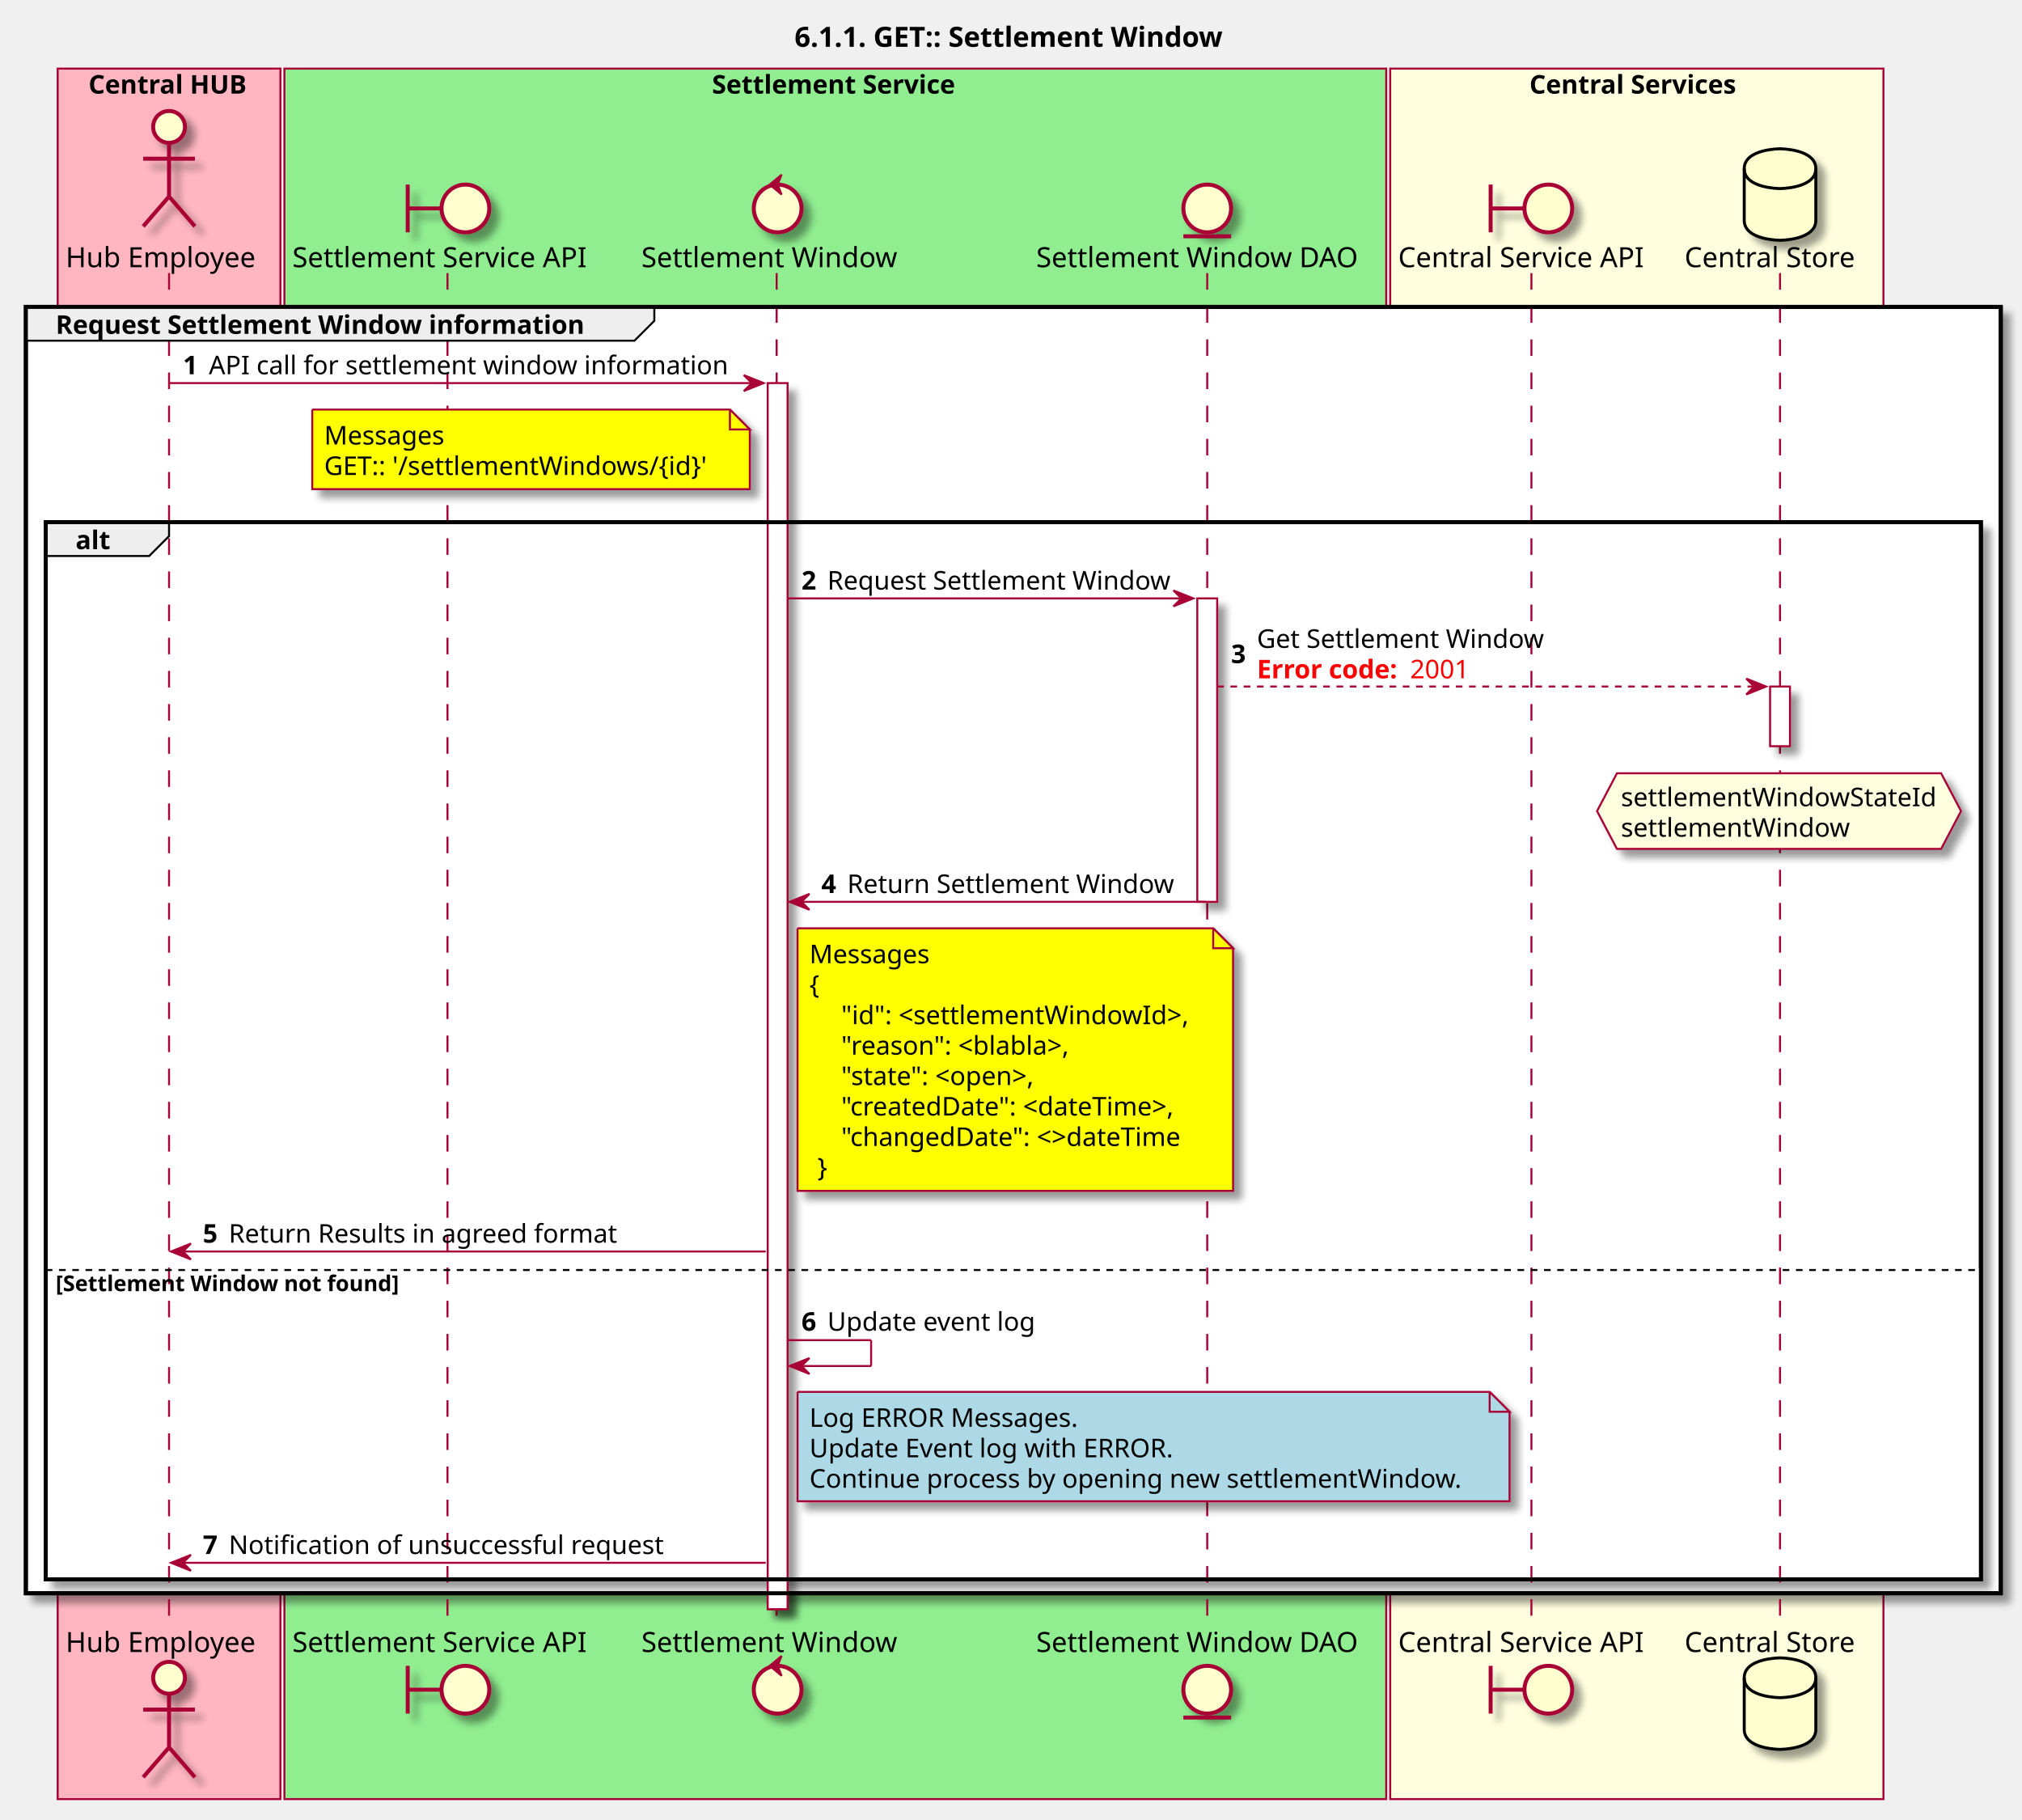
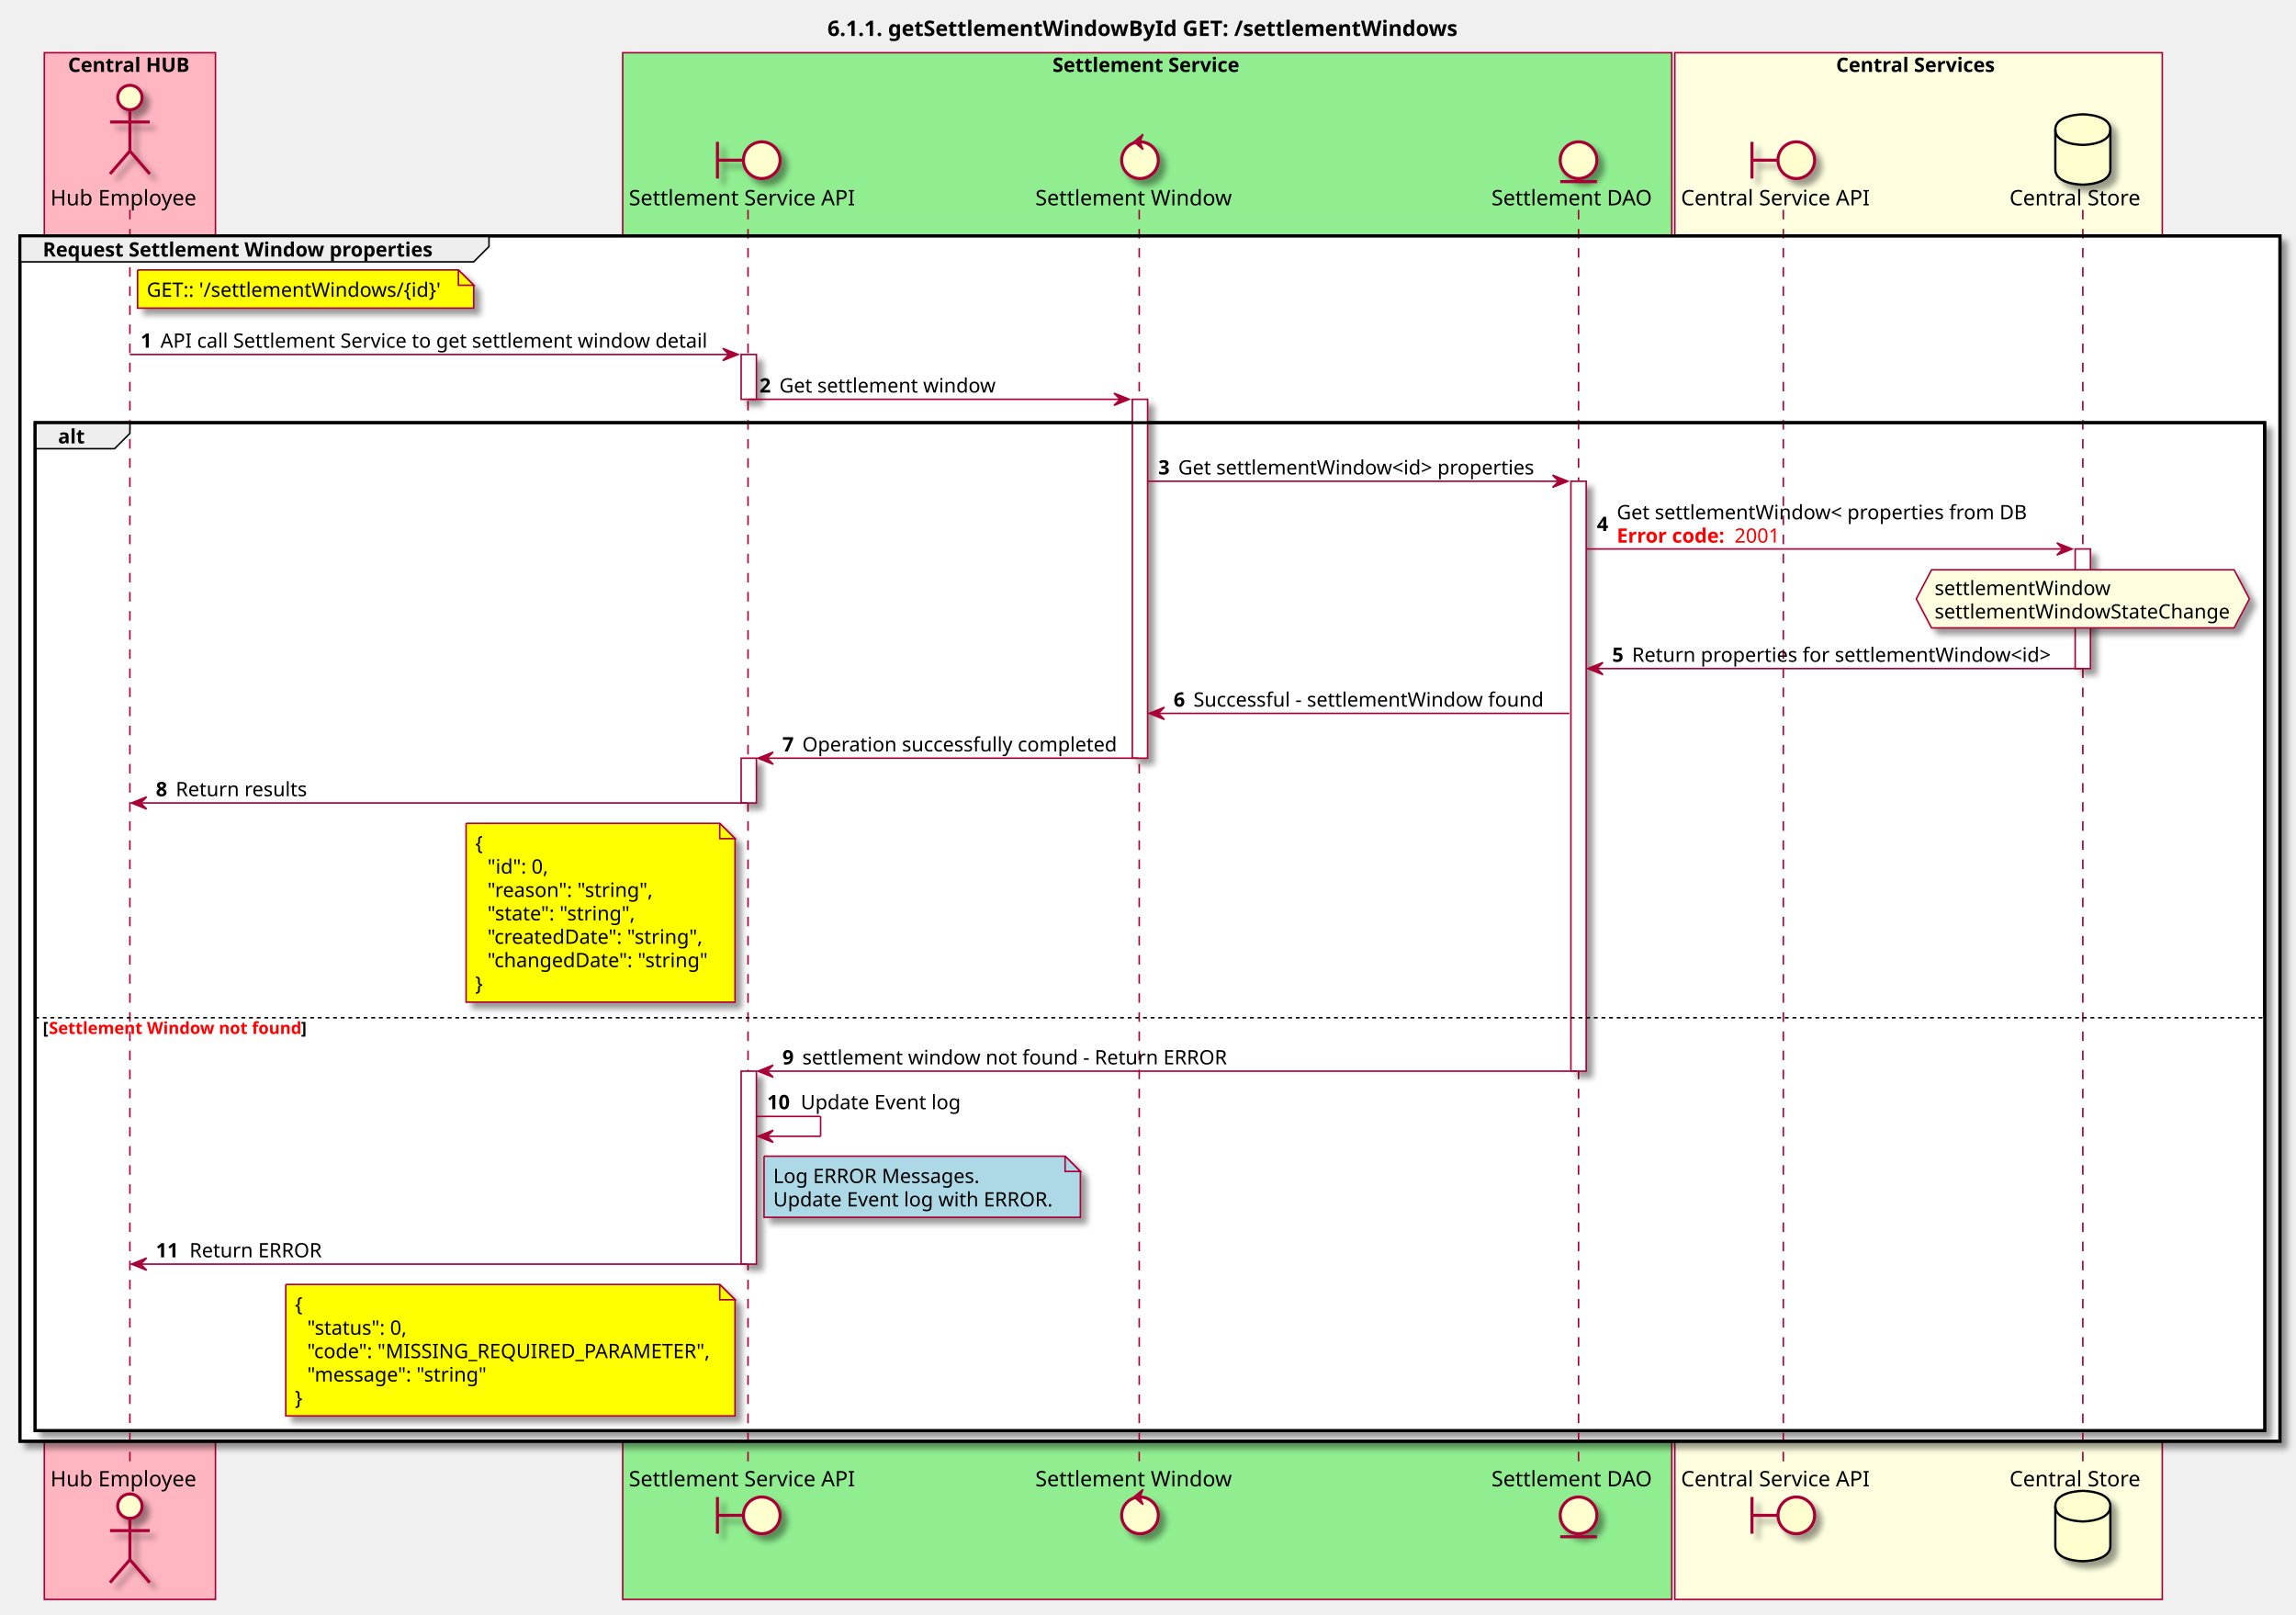
- <svg xmlns="http://www.w3.org/2000/svg" contentScriptType="application/ecmascript" contentStyleType="text/css" height="549px" preserveAspectRatio="none" style="width:610px;height:549px;" version="1.1" viewBox="0 0 610 549" width="610.2px" zoomAndPan="magnify">
+ <svg xmlns="http://www.w3.org/2000/svg" contentScriptType="application/ecmascript" contentStyleType="text/css" height="845.6px" preserveAspectRatio="none" style="width:1202px;height:845px;" version="1.1" viewBox="0 0 1202 845" width="1202.4px" zoomAndPan="magnify">
  <defs>
-     <filter height="300%" id="f142ipffwq0t80" width="300%" x="-1" y="-1">
-       <feGaussianBlur result="blurOut" stdDeviation="1.2" />
+     <filter height="300%" id="f12r8hyze4dlom" width="300%" x="-1" y="-1">
+       <feGaussianBlur result="blurOut" stdDeviation="1.6" />
      <feColorMatrix in="blurOut" result="blurOut2" type="matrix" values="0 0 0 0 0 0 0 0 0 0 0 0 0 0 0 0 0 0 .4 0" />
-       <feOffset dx="2.4" dy="2.4" in="blurOut2" result="blurOut3" />
+       <feOffset dx="3.2" dy="3.2" in="blurOut2" result="blurOut3" />
      <feBlend in="SourceGraphic" in2="blurOut3" mode="normal" />
    </filter>
  </defs>
  <g>
-     <text fill="#000000" font-family="sans-serif" font-size="8.4" font-weight="bold" lengthAdjust="spacingAndGlyphs" textLength="132" x="239.7" y="14.121">6.1.1. GET:: Settlement Window</text>
-     <rect fill="#FFB6C1" height="522.004" style="stroke: #A80036; stroke-width: 0.6;" width="67.2" x="17.4" y="20.693" />
-     <text fill="#000000" font-family="sans-serif" font-size="7.8" font-weight="bold" lengthAdjust="spacingAndGlyphs" textLength="48.6" x="26.7" y="28.234">Central HUB</text>
-     <rect fill="#90EE90" height="522.004" style="stroke: #A80036; stroke-width: 0.6;" width="332.4" x="85.8" y="20.693" />
-     <text fill="#000000" font-family="sans-serif" font-size="7.8" font-weight="bold" lengthAdjust="spacingAndGlyphs" textLength="74.4" x="214.8" y="28.234">Settlement Service</text>
-     <rect fill="#FFFFE0" height="522.004" style="stroke: #A80036; stroke-width: 0.6;" width="148.8" x="419.4" y="20.693" />
-     <text fill="#000000" font-family="sans-serif" font-size="7.8" font-weight="bold" lengthAdjust="spacingAndGlyphs" textLength="64.8" x="461.4" y="28.234">Central Services</text>
-     <rect fill="#FFFFFF" filter="url(#f142ipffwq0t80)" height="369.845" style="stroke: #A80036; stroke-width: 0.6;" width="6" x="231.6" y="115.559" />
-     <rect fill="#FFFFFF" filter="url(#f142ipffwq0t80)" height="91.532" style="stroke: #A80036; stroke-width: 0.6;" width="6" x="361.2" y="180.504" />
-     <rect fill="#FFFFFF" filter="url(#f142ipffwq0t80)" height="18" style="stroke: #A80036; stroke-width: 0.6;" width="6" x="534" y="207.09" />
-     <rect fill="#FFFFFF" filter="url(#f142ipffwq0t80)" height="388.031" style="stroke: #000000; stroke-width: 1.2;" width="595.8" x="7.8" y="92.572" />
-     <rect fill="#FFFFFF" filter="url(#f142ipffwq0t80)" height="318.886" style="stroke: #000000; stroke-width: 1.2;" width="583.8" x="13.8" y="157.518" />
-     <rect fill="#FFFFFF" height="93.905" style="stroke: none; stroke-width: 0.6;" width="583.8" x="13.8" y="382.499" />
-     <line style="stroke: #A80036; stroke-width: 0.6; stroke-dasharray: 5.0,5.0;" x1="51" x2="51" y1="82.372" y2="490.803" />
-     <line style="stroke: #A80036; stroke-width: 0.6; stroke-dasharray: 5.0,5.0;" x1="135" x2="135" y1="82.372" y2="490.803" />
-     <line style="stroke: #A80036; stroke-width: 0.6; stroke-dasharray: 5.0,5.0;" x1="234.3" x2="234.3" y1="82.372" y2="490.803" />
-     <line style="stroke: #A80036; stroke-width: 0.6; stroke-dasharray: 5.0,5.0;" x1="364.2" x2="364.2" y1="82.372" y2="490.803" />
-     <line style="stroke: #A80036; stroke-width: 0.6; stroke-dasharray: 5.0,5.0;" x1="462" x2="462" y1="82.372" y2="490.803" />
-     <line style="stroke: #A80036; stroke-width: 0.6; stroke-dasharray: 5.0,5.0;" x1="537" x2="537" y1="82.372" y2="490.803" />
-     <text fill="#000000" font-family="sans-serif" font-size="8.4" lengthAdjust="spacingAndGlyphs" textLength="58.8" x="19.8" y="80.6">Hub Employee</text>
-     <ellipse cx="51" cy="38.279" fill="#FEFECE" filter="url(#f142ipffwq0t80)" rx="4.8" ry="4.8" style="stroke: #A80036; stroke-width: 1.2;" />
-     <path d="M51,43.079 L51,59.279 M43.2,47.879 L58.8,47.879 M51,59.279 L43.2,68.279 M51,59.279 L58.8,68.279 " fill="none" filter="url(#f142ipffwq0t80)" style="stroke: #A80036; stroke-width: 1.2;" />
-     <text fill="#000000" font-family="sans-serif" font-size="8.4" lengthAdjust="spacingAndGlyphs" textLength="58.8" x="19.8" y="498.325">Hub Employee</text>
-     <ellipse cx="51" cy="506.096" fill="#FEFECE" filter="url(#f142ipffwq0t80)" rx="4.8" ry="4.8" style="stroke: #A80036; stroke-width: 1.2;" />
-     <path d="M51,510.897 L51,527.096 M43.2,515.697 L58.8,515.697 M51,527.096 L43.2,536.096 M51,527.096 L58.8,536.096 " fill="none" filter="url(#f142ipffwq0t80)" style="stroke: #A80036; stroke-width: 1.2;" />
-     <text fill="#000000" font-family="sans-serif" font-size="8.4" lengthAdjust="spacingAndGlyphs" textLength="90.6" x="88.2" y="80.6">Settlement Service API</text>
-     <path d="M123,55.679 L123,70.079 M123,62.879 L133.2,62.879 " fill="none" filter="url(#f142ipffwq0t80)" style="stroke: #A80036; stroke-width: 1.2;" />
-     <ellipse cx="140.4" cy="62.879" fill="#FEFECE" filter="url(#f142ipffwq0t80)" rx="7.2" ry="7.2" style="stroke: #A80036; stroke-width: 1.2;" />
-     <text fill="#000000" font-family="sans-serif" font-size="8.4" lengthAdjust="spacingAndGlyphs" textLength="90.6" x="88.2" y="498.325">Settlement Service API</text>
-     <path d="M123,502.497 L123,516.896 M123,509.697 L133.2,509.697 " fill="none" filter="url(#f142ipffwq0t80)" style="stroke: #A80036; stroke-width: 1.2;" />
-     <ellipse cx="140.4" cy="509.697" fill="#FEFECE" filter="url(#f142ipffwq0t80)" rx="7.2" ry="7.2" style="stroke: #A80036; stroke-width: 1.2;" />
-     <text fill="#000000" font-family="sans-serif" font-size="8.4" lengthAdjust="spacingAndGlyphs" textLength="78.6" x="193.5" y="80.6">Settlement Window</text>
-     <ellipse cx="234.6" cy="62.879" fill="#FEFECE" filter="url(#f142ipffwq0t80)" rx="7.2" ry="7.2" style="stroke: #A80036; stroke-width: 1.2;" />
-     <polygon fill="#A80036" points="232.2,55.679,235.8,52.679,234.6,55.679,235.8,58.679,232.2,55.679" style="stroke: #A80036; stroke-width: 0.6;" />
-     <text fill="#000000" font-family="sans-serif" font-size="8.4" lengthAdjust="spacingAndGlyphs" textLength="78.6" x="193.5" y="498.325">Settlement Window</text>
-     <ellipse cx="234.6" cy="509.697" fill="#FEFECE" filter="url(#f142ipffwq0t80)" rx="7.2" ry="7.2" style="stroke: #A80036; stroke-width: 1.2;" />
-     <polygon fill="#A80036" points="232.2,502.497,235.8,499.497,234.6,502.497,235.8,505.497,232.2,502.497" style="stroke: #A80036; stroke-width: 0.6;" />
-     <text fill="#000000" font-family="sans-serif" font-size="8.4" lengthAdjust="spacingAndGlyphs" textLength="99.6" x="312.6" y="80.6">Settlement Window DAO</text>
-     <ellipse cx="364.2" cy="62.879" fill="#FEFECE" filter="url(#f142ipffwq0t80)" rx="7.2" ry="7.2" style="stroke: #A80036; stroke-width: 1.2;" />
-     <line style="stroke: #A80036; stroke-width: 1.2;" x1="357" x2="371.4" y1="71.279" y2="71.279" />
-     <text fill="#000000" font-family="sans-serif" font-size="8.4" lengthAdjust="spacingAndGlyphs" textLength="99.6" x="312.6" y="498.325">Settlement Window DAO</text>
-     <ellipse cx="364.2" cy="509.697" fill="#FEFECE" filter="url(#f142ipffwq0t80)" rx="7.2" ry="7.2" style="stroke: #A80036; stroke-width: 1.2;" />
-     <line style="stroke: #A80036; stroke-width: 1.2;" x1="357" x2="371.4" y1="518.096" y2="518.096" />
-     <text fill="#000000" font-family="sans-serif" font-size="8.4" lengthAdjust="spacingAndGlyphs" textLength="76.8" x="421.8" y="80.6">Central Service API</text>
-     <path d="M449.7,55.679 L449.7,70.079 M449.7,62.879 L459.9,62.879 " fill="none" filter="url(#f142ipffwq0t80)" style="stroke: #A80036; stroke-width: 1.2;" />
-     <ellipse cx="467.1" cy="62.879" fill="#FEFECE" filter="url(#f142ipffwq0t80)" rx="7.2" ry="7.2" style="stroke: #A80036; stroke-width: 1.2;" />
-     <text fill="#000000" font-family="sans-serif" font-size="8.4" lengthAdjust="spacingAndGlyphs" textLength="76.8" x="421.8" y="498.325">Central Service API</text>
-     <path d="M449.7,502.497 L449.7,516.896 M449.7,509.697 L459.9,509.697 " fill="none" filter="url(#f142ipffwq0t80)" style="stroke: #A80036; stroke-width: 1.2;" />
-     <ellipse cx="467.1" cy="509.697" fill="#FEFECE" filter="url(#f142ipffwq0t80)" rx="7.2" ry="7.2" style="stroke: #A80036; stroke-width: 1.2;" />
-     <text fill="#000000" font-family="sans-serif" font-size="8.4" lengthAdjust="spacingAndGlyphs" textLength="54" x="508.2" y="80.6">Central Store</text>
-     <path d="M526.2,50.879 C526.2,44.879 537,44.879 537,44.879 C537,44.879 547.8,44.879 547.8,50.879 L547.8,66.479 C547.8,72.479 537,72.479 537,72.479 C537,72.479 526.2,72.479 526.2,66.479 L526.2,50.879 " fill="#FEFECE" filter="url(#f142ipffwq0t80)" style="stroke: #000000; stroke-width: 0.9;" />
-     <path d="M526.2,50.879 C526.2,56.879 537,56.879 537,56.879 C537,56.879 547.8,56.879 547.8,50.879 " fill="none" style="stroke: #000000; stroke-width: 0.9;" />
-     <text fill="#000000" font-family="sans-serif" font-size="8.4" lengthAdjust="spacingAndGlyphs" textLength="54" x="508.2" y="498.325">Central Store</text>
-     <path d="M526.2,506.096 C526.2,500.096 537,500.096 537,500.096 C537,500.096 547.8,500.096 547.8,506.096 L547.8,521.697 C547.8,527.697 537,527.697 537,527.697 C537,527.697 526.2,527.697 526.2,521.697 L526.2,506.096 " fill="#FEFECE" filter="url(#f142ipffwq0t80)" style="stroke: #000000; stroke-width: 0.9;" />
-     <path d="M526.2,506.096 C526.2,512.096 537,512.096 537,512.096 C537,512.096 547.8,512.096 547.8,506.096 " fill="none" style="stroke: #000000; stroke-width: 0.9;" />
-     <rect fill="#FFFFFF" filter="url(#f142ipffwq0t80)" height="369.845" style="stroke: #A80036; stroke-width: 0.6;" width="6" x="231.6" y="115.559" />
-     <rect fill="#FFFFFF" filter="url(#f142ipffwq0t80)" height="91.532" style="stroke: #A80036; stroke-width: 0.6;" width="6" x="361.2" y="180.504" />
-     <rect fill="#FFFFFF" filter="url(#f142ipffwq0t80)" height="18" style="stroke: #A80036; stroke-width: 0.6;" width="6" x="534" y="207.09" />
-     <path d="M7.8,92.572 L197.4,92.572 L197.4,96.772 L191.4,102.772 L7.8,102.772 L7.8,92.572 " fill="#EEEEEE" style="stroke: #000000; stroke-width: 0.6;" />
-     <rect fill="none" height="388.031" style="stroke: #000000; stroke-width: 1.2;" width="595.8" x="7.8" y="92.572" />
-     <text fill="#000000" font-family="sans-serif" font-size="7.8" font-weight="bold" lengthAdjust="spacingAndGlyphs" textLength="162.6" x="16.8" y="100.713">Request Settlement Window information</text>
-     <polygon fill="#A80036" points="224.4,113.159,230.4,115.559,224.4,117.959,226.8,115.559" style="stroke: #A80036; stroke-width: 0.6;" />
-     <line style="stroke: #A80036; stroke-width: 0.6;" x1="51" x2="228" y1="115.559" y2="115.559" />
-     <text fill="#000000" font-family="sans-serif" font-size="7.8" font-weight="bold" lengthAdjust="spacingAndGlyphs" textLength="5.4" x="55.2" y="112.9">1</text>
-     <text fill="#000000" font-family="sans-serif" font-size="7.8" lengthAdjust="spacingAndGlyphs" textLength="161.4" x="63" y="112.9">API call for settlement window information</text>
-     <path d="M94.2,123.545 L94.2,147.545 L226.2,147.545 L226.2,129.545 L220.2,123.545 L94.2,123.545 " fill="#FFFF00" filter="url(#f142ipffwq0t80)" style="stroke: #A80036; stroke-width: 0.6;" />
-     <path d="M220.2,123.545 L220.2,129.545 L226.2,129.545 L220.2,123.545 " fill="#FFFF00" style="stroke: #A80036; stroke-width: 0.6;" />
-     <text fill="#000000" font-family="sans-serif" font-size="7.8" lengthAdjust="spacingAndGlyphs" textLength="36.6" x="97.8" y="134.086">Messages</text>
-     <text fill="#000000" font-family="sans-serif" font-size="7.8" lengthAdjust="spacingAndGlyphs" textLength="119.4" x="97.8" y="143.272">GET:: '/settlementWindows/{id}'</text>
-     <path d="M13.8,157.518 L51,157.518 L51,161.718 L45,167.718 L13.8,167.718 L13.8,157.518 " fill="#EEEEEE" style="stroke: #000000; stroke-width: 0.6;" />
-     <rect fill="none" height="318.886" style="stroke: #000000; stroke-width: 1.2;" width="583.8" x="13.8" y="157.518" />
-     <text fill="#000000" font-family="sans-serif" font-size="7.8" font-weight="bold" lengthAdjust="spacingAndGlyphs" textLength="10.2" x="22.8" y="165.659">alt</text>
-     <polygon fill="#A80036" points="354,178.104,360,180.504,354,182.904,356.4,180.504" style="stroke: #A80036; stroke-width: 0.6;" />
-     <line style="stroke: #A80036; stroke-width: 0.6;" x1="237.6" x2="357.6" y1="180.504" y2="180.504" />
-     <text fill="#000000" font-family="sans-serif" font-size="7.8" font-weight="bold" lengthAdjust="spacingAndGlyphs" textLength="5.4" x="241.8" y="177.845">2</text>
-     <text fill="#000000" font-family="sans-serif" font-size="7.8" lengthAdjust="spacingAndGlyphs" textLength="104.4" x="249.6" y="177.845">Request Settlement Window</text>
-     <polygon fill="#A80036" points="526.8,204.69,532.8,207.09,526.8,209.49,529.2,207.09" style="stroke: #A80036; stroke-width: 0.6;" />
-     <line style="stroke: #A80036; stroke-width: 0.6; stroke-dasharray: 2.0,2.0;" x1="367.2" x2="530.4" y1="207.09" y2="207.09" />
-     <text fill="#000000" font-family="sans-serif" font-size="7.8" font-weight="bold" lengthAdjust="spacingAndGlyphs" textLength="5.4" x="371.4" y="200.024">3</text>
-     <text fill="#000000" font-family="sans-serif" font-size="7.8" lengthAdjust="spacingAndGlyphs" textLength="87" x="379.2" y="195.431">Get Settlement Window</text>
-     <text fill="#FF0000" font-family="sans-serif" font-size="7.8" font-weight="bold" lengthAdjust="spacingAndGlyphs" textLength="43.8" x="379.2" y="204.618">Error code:</text>
-     <text fill="#FF0000" font-family="sans-serif" font-size="7.8" lengthAdjust="spacingAndGlyphs" textLength="19.2" x="425.4" y="204.618">2001</text>
-     <polygon fill="#FFFFE0" filter="url(#f142ipffwq0t80)" points="487.8,233.263,585.6,233.263,591.6,244.663,585.6,256.063,487.8,256.063,481.8,244.663,487.8,233.263" style="stroke: #A80036; stroke-width: 0.6;" />
-     <text fill="#000000" font-family="sans-serif" font-size="7.8" lengthAdjust="spacingAndGlyphs" textLength="95.4" x="489" y="243.204">settlementWindowStateId</text>
-     <text fill="#000000" font-family="sans-serif" font-size="7.8" lengthAdjust="spacingAndGlyphs" textLength="69.6" x="489" y="252.39">settlementWindow</text>
-     <polygon fill="#A80036" points="244.2,269.636,238.2,272.036,244.2,274.436,241.8,272.036" style="stroke: #A80036; stroke-width: 0.6;" />
-     <line style="stroke: #A80036; stroke-width: 0.6;" x1="240.6" x2="363.6" y1="272.036" y2="272.036" />
-     <text fill="#000000" font-family="sans-serif" font-size="7.8" font-weight="bold" lengthAdjust="spacingAndGlyphs" textLength="5.4" x="247.8" y="269.377">4</text>
-     <text fill="#000000" font-family="sans-serif" font-size="7.8" lengthAdjust="spacingAndGlyphs" textLength="99" x="255.6" y="269.377">Return Settlement Window</text>
-     <path d="M240.6,280.022 L240.6,359.222 L372,359.222 L372,286.022 L366,280.022 L240.6,280.022 " fill="#FFFF00" filter="url(#f142ipffwq0t80)" style="stroke: #A80036; stroke-width: 0.6;" />
-     <path d="M366,280.022 L366,286.022 L372,286.022 L366,280.022 " fill="#FFFF00" style="stroke: #A80036; stroke-width: 0.6;" />
-     <text fill="#000000" font-family="sans-serif" font-size="7.8" lengthAdjust="spacingAndGlyphs" textLength="36.6" x="244.2" y="290.563">Messages</text>
-     <text fill="#000000" font-family="sans-serif" font-size="7.8" lengthAdjust="spacingAndGlyphs" textLength="2.4" x="244.2" y="299.749">{</text>
-     <text fill="#000000" font-family="sans-serif" font-size="7.8" lengthAdjust="spacingAndGlyphs" textLength="109.2" x="253.8" y="308.936">"id": &lt;settlementWindowId&gt;,</text>
-     <text fill="#000000" font-family="sans-serif" font-size="7.8" lengthAdjust="spacingAndGlyphs" textLength="73.2" x="253.8" y="318.122">"reason": &lt;blabla&gt;,</text>
-     <text fill="#000000" font-family="sans-serif" font-size="7.8" lengthAdjust="spacingAndGlyphs" textLength="62.4" x="253.8" y="327.308">"state": &lt;open&gt;,</text>
-     <text fill="#000000" font-family="sans-serif" font-size="7.8" lengthAdjust="spacingAndGlyphs" textLength="105" x="253.8" y="336.495">"createdDate": &lt;dateTime&gt;,</text>
-     <text fill="#000000" font-family="sans-serif" font-size="7.8" lengthAdjust="spacingAndGlyphs" textLength="106.8" x="253.8" y="345.681">"changedDate": &lt;&gt;dateTime</text>
-     <text fill="#000000" font-family="sans-serif" font-size="7.8" lengthAdjust="spacingAndGlyphs" textLength="2.4" x="246.6" y="354.867">}</text>
-     <polygon fill="#A80036" points="57.6,375.113,51.6,377.512,57.6,379.913,55.2,377.512" style="stroke: #A80036; stroke-width: 0.6;" />
-     <line style="stroke: #A80036; stroke-width: 0.6;" x1="54" x2="231" y1="377.512" y2="377.512" />
-     <text fill="#000000" font-family="sans-serif" font-size="7.8" font-weight="bold" lengthAdjust="spacingAndGlyphs" textLength="5.4" x="61.2" y="374.853">5</text>
-     <text fill="#000000" font-family="sans-serif" font-size="7.8" lengthAdjust="spacingAndGlyphs" textLength="119.4" x="69" y="374.853">Return Results in agreed format</text>
-     <line style="stroke: #000000; stroke-width: 0.6; stroke-dasharray: 2.0,2.0;" x1="13.8" x2="597.6" y1="383.099" y2="383.099" />
-     <text fill="#000000" font-family="sans-serif" font-size="6.6" font-weight="bold" lengthAdjust="spacingAndGlyphs" textLength="103.8" x="16.8" y="389.48">[Settlement Window not found]</text>
-     <line style="stroke: #A80036; stroke-width: 0.6;" x1="237.6" x2="262.8" y1="404.258" y2="404.258" />
-     <line style="stroke: #A80036; stroke-width: 0.6;" x1="262.8" x2="262.8" y1="404.258" y2="412.058" />
-     <line style="stroke: #A80036; stroke-width: 0.6;" x1="238.2" x2="262.8" y1="412.058" y2="412.058" />
-     <polygon fill="#A80036" points="244.2,409.658,238.2,412.058,244.2,414.458,241.8,412.058" style="stroke: #A80036; stroke-width: 0.6;" />
-     <text fill="#000000" font-family="sans-serif" font-size="7.8" font-weight="bold" lengthAdjust="spacingAndGlyphs" textLength="5.4" x="241.8" y="401.413">6</text>
-     <text fill="#000000" font-family="sans-serif" font-size="7.8" lengthAdjust="spacingAndGlyphs" textLength="63.6" x="249.6" y="401.413">Update event log</text>
-     <path d="M240.6,419.858 L240.6,452.858 L455.4,452.858 L455.4,425.858 L449.4,419.858 L240.6,419.858 " fill="#ADD8E6" filter="url(#f142ipffwq0t80)" style="stroke: #A80036; stroke-width: 0.6;" />
-     <path d="M449.4,419.858 L449.4,425.858 L455.4,425.858 L449.4,419.858 " fill="#ADD8E6" style="stroke: #A80036; stroke-width: 0.6;" />
-     <text fill="#000000" font-family="sans-serif" font-size="7.8" lengthAdjust="spacingAndGlyphs" textLength="82.2" x="244.2" y="430.399">Log ERROR Messages.</text>
-     <text fill="#000000" font-family="sans-serif" font-size="7.8" lengthAdjust="spacingAndGlyphs" textLength="111.6" x="244.2" y="439.586">Update Event log with ERROR.</text>
-     <text fill="#000000" font-family="sans-serif" font-size="7.8" lengthAdjust="spacingAndGlyphs" textLength="202.2" x="244.2" y="448.772">Continue process by opening new settlementWindow.</text>
-     <polygon fill="#A80036" points="57.6,469.017,51.6,471.417,57.6,473.817,55.2,471.417" style="stroke: #A80036; stroke-width: 0.6;" />
-     <line style="stroke: #A80036; stroke-width: 0.6;" x1="54" x2="231" y1="471.417" y2="471.417" />
-     <text fill="#000000" font-family="sans-serif" font-size="7.8" font-weight="bold" lengthAdjust="spacingAndGlyphs" textLength="5.4" x="61.2" y="468.758">7</text>
-     <text fill="#000000" font-family="sans-serif" font-size="7.8" lengthAdjust="spacingAndGlyphs" textLength="138" x="69" y="468.758">Notification of unsuccessful request</text>
+     <text fill="#000000" font-family="sans-serif" font-size="11.2" font-weight="bold" lengthAdjust="spacingAndGlyphs" textLength="337.6" x="433.2" y="18.828">6.1.1. getSettlementWindowById GET: /settlementWindows</text>
+     <rect fill="#FFB6C1" height="809.495" style="stroke: #A80036; stroke-width: 0.8;" width="89.6" x="23.2" y="27.591" />
+     <text fill="#000000" font-family="sans-serif" font-size="10.4" font-weight="bold" lengthAdjust="spacingAndGlyphs" textLength="64.8" x="35.6" y="37.645">Central HUB</text>
+     <rect fill="#90EE90" height="809.495" style="stroke: #A80036; stroke-width: 0.8;" width="549.2" x="326" y="27.591" />
+     <text fill="#000000" font-family="sans-serif" font-size="10.4" font-weight="bold" lengthAdjust="spacingAndGlyphs" textLength="99.2" x="551" y="37.645">Settlement Service</text>
+     <rect fill="#FFFFE0" height="809.495" style="stroke: #A80036; stroke-width: 0.8;" width="255.2" x="876.8" y="27.591" />
+     <text fill="#000000" font-family="sans-serif" font-size="10.4" font-weight="bold" lengthAdjust="spacingAndGlyphs" textLength="86.4" x="961.2" y="37.645">Central Services</text>
+     <rect fill="#FFFFFF" filter="url(#f12r8hyze4dlom)" height="23.448" style="stroke: #A80036; stroke-width: 0.8;" width="8" x="388" y="185.527" />
+     <rect fill="#FFFFFF" filter="url(#f12r8hyze4dlom)" height="23.448" style="stroke: #A80036; stroke-width: 0.8;" width="8" x="388" y="396.811" />
+     <rect fill="#FFFFFF" filter="url(#f12r8hyze4dlom)" height="100.994" style="stroke: #A80036; stroke-width: 0.8;" width="8" x="388" y="560.611" />
+     <rect fill="#FFFFFF" filter="url(#f12r8hyze4dlom)" height="187.836" style="stroke: #A80036; stroke-width: 0.8;" width="8" x="592.8" y="208.975" />
+     <rect fill="#FFFFFF" filter="url(#f12r8hyze4dlom)" height="308.739" style="stroke: #A80036; stroke-width: 0.8;" width="8" x="822.4" y="251.872" />
+     <rect fill="#FFFFFF" filter="url(#f12r8hyze4dlom)" height="62.594" style="stroke: #A80036; stroke-width: 0.8;" width="8" x="1086.4" y="287.32" />
+     <rect fill="#FFFFFF" filter="url(#f12r8hyze4dlom)" height="630.866" style="stroke: #000000; stroke-width: 1.6;" width="1183.2" x="10.4" y="123.43" />
+     <rect fill="#FFFFFF" filter="url(#f12r8hyze4dlom)" height="527.472" style="stroke: #000000; stroke-width: 1.6;" width="1167.2" x="18.4" y="221.223" />
+     <rect fill="#FFFFFF" height="216.848" style="stroke: none; stroke-width: 0.8;" width="1167.2" x="18.4" y="531.847" />
+     <line style="stroke: #A80036; stroke-width: 0.8; stroke-dasharray: 5.0,5.0;" x1="68" x2="68" y1="109.83" y2="767.895" />
+     <line style="stroke: #A80036; stroke-width: 0.8; stroke-dasharray: 5.0,5.0;" x1="391.6" x2="391.6" y1="109.83" y2="767.895" />
+     <line style="stroke: #A80036; stroke-width: 0.8; stroke-dasharray: 5.0,5.0;" x1="596.4" x2="596.4" y1="109.83" y2="767.895" />
+     <line style="stroke: #A80036; stroke-width: 0.8; stroke-dasharray: 5.0,5.0;" x1="826.4" x2="826.4" y1="109.83" y2="767.895" />
+     <line style="stroke: #A80036; stroke-width: 0.8; stroke-dasharray: 5.0,5.0;" x1="933.6" x2="933.6" y1="109.83" y2="767.895" />
+     <line style="stroke: #A80036; stroke-width: 0.8; stroke-dasharray: 5.0,5.0;" x1="1090.4" x2="1090.4" y1="109.83" y2="767.895" />
+     <text fill="#000000" font-family="sans-serif" font-size="11.2" lengthAdjust="spacingAndGlyphs" textLength="78.4" x="26.4" y="107.467">Hub Employee</text>
+     <ellipse cx="68" cy="51.039" fill="#FEFECE" filter="url(#f12r8hyze4dlom)" rx="6.4" ry="6.4" style="stroke: #A80036; stroke-width: 1.6;" />
+     <path d="M68,57.439 L68,79.039 M57.6,63.839 L78.4,63.839 M68,79.039 L57.6,91.039 M68,79.039 L78.4,91.039 " fill="none" filter="url(#f12r8hyze4dlom)" style="stroke: #A80036; stroke-width: 1.6;" />
+     <text fill="#000000" font-family="sans-serif" font-size="11.2" lengthAdjust="spacingAndGlyphs" textLength="78.4" x="26.4" y="777.923">Hub Employee</text>
+     <ellipse cx="68" cy="788.286" fill="#FEFECE" filter="url(#f12r8hyze4dlom)" rx="6.4" ry="6.4" style="stroke: #A80036; stroke-width: 1.6;" />
+     <path d="M68,794.686 L68,816.286 M57.6,801.086 L78.4,801.086 M68,816.286 L57.6,828.286 M68,816.286 L78.4,828.286 " fill="none" filter="url(#f12r8hyze4dlom)" style="stroke: #A80036; stroke-width: 1.6;" />
+     <text fill="#000000" font-family="sans-serif" font-size="11.2" lengthAdjust="spacingAndGlyphs" textLength="120.8" x="329.2" y="107.467">Settlement Service API</text>
+     <path d="M375.6,74.239 L375.6,93.439 M375.6,83.839 L389.2,83.839 " fill="none" filter="url(#f12r8hyze4dlom)" style="stroke: #A80036; stroke-width: 1.6;" />
+     <ellipse cx="398.8" cy="83.839" fill="#FEFECE" filter="url(#f12r8hyze4dlom)" rx="9.6" ry="9.6" style="stroke: #A80036; stroke-width: 1.6;" />
+     <text fill="#000000" font-family="sans-serif" font-size="11.2" lengthAdjust="spacingAndGlyphs" textLength="120.8" x="329.2" y="777.923">Settlement Service API</text>
+     <path d="M375.6,783.486 L375.6,802.686 M375.6,793.086 L389.2,793.086 " fill="none" filter="url(#f12r8hyze4dlom)" style="stroke: #A80036; stroke-width: 1.6;" />
+     <ellipse cx="398.8" cy="793.086" fill="#FEFECE" filter="url(#f12r8hyze4dlom)" rx="9.6" ry="9.6" style="stroke: #A80036; stroke-width: 1.6;" />
+     <text fill="#000000" font-family="sans-serif" font-size="11.2" lengthAdjust="spacingAndGlyphs" textLength="104.8" x="542" y="107.467">Settlement Window</text>
+     <ellipse cx="596.8" cy="83.839" fill="#FEFECE" filter="url(#f12r8hyze4dlom)" rx="9.6" ry="9.6" style="stroke: #A80036; stroke-width: 1.6;" />
+     <polygon fill="#A80036" points="593.6,74.239,598.4,70.239,596.8,74.239,598.4,78.239,593.6,74.239" style="stroke: #A80036; stroke-width: 0.8;" />
+     <text fill="#000000" font-family="sans-serif" font-size="11.2" lengthAdjust="spacingAndGlyphs" textLength="104.8" x="542" y="777.923">Settlement Window</text>
+     <ellipse cx="596.8" cy="793.086" fill="#FEFECE" filter="url(#f12r8hyze4dlom)" rx="9.6" ry="9.6" style="stroke: #A80036; stroke-width: 1.6;" />
+     <polygon fill="#A80036" points="593.6,783.486,598.4,779.486,596.8,783.486,598.4,787.486,593.6,783.486" style="stroke: #A80036; stroke-width: 0.8;" />
+     <text fill="#000000" font-family="sans-serif" font-size="11.2" lengthAdjust="spacingAndGlyphs" textLength="86.4" x="780.8" y="107.467">Settlement DAO</text>
+     <ellipse cx="826.4" cy="83.839" fill="#FEFECE" filter="url(#f12r8hyze4dlom)" rx="9.6" ry="9.6" style="stroke: #A80036; stroke-width: 1.6;" />
+     <line style="stroke: #A80036; stroke-width: 1.6;" x1="816.8" x2="836" y1="95.039" y2="95.039" />
+     <text fill="#000000" font-family="sans-serif" font-size="11.2" lengthAdjust="spacingAndGlyphs" textLength="86.4" x="780.8" y="777.923">Settlement DAO</text>
+     <ellipse cx="826.4" cy="793.086" fill="#FEFECE" filter="url(#f12r8hyze4dlom)" rx="9.6" ry="9.6" style="stroke: #A80036; stroke-width: 1.6;" />
+     <line style="stroke: #A80036; stroke-width: 1.6;" x1="816.8" x2="836" y1="804.286" y2="804.286" />
+     <text fill="#000000" font-family="sans-serif" font-size="11.2" lengthAdjust="spacingAndGlyphs" textLength="102.4" x="880" y="107.467">Central Service API</text>
+     <path d="M917.2,74.239 L917.2,93.439 M917.2,83.839 L930.8,83.839 " fill="none" filter="url(#f12r8hyze4dlom)" style="stroke: #A80036; stroke-width: 1.6;" />
+     <ellipse cx="940.4" cy="83.839" fill="#FEFECE" filter="url(#f12r8hyze4dlom)" rx="9.6" ry="9.6" style="stroke: #A80036; stroke-width: 1.6;" />
+     <text fill="#000000" font-family="sans-serif" font-size="11.2" lengthAdjust="spacingAndGlyphs" textLength="102.4" x="880" y="777.923">Central Service API</text>
+     <path d="M917.2,783.486 L917.2,802.686 M917.2,793.086 L930.8,793.086 " fill="none" filter="url(#f12r8hyze4dlom)" style="stroke: #A80036; stroke-width: 1.6;" />
+     <ellipse cx="940.4" cy="793.086" fill="#FEFECE" filter="url(#f12r8hyze4dlom)" rx="9.6" ry="9.6" style="stroke: #A80036; stroke-width: 1.6;" />
+     <text fill="#000000" font-family="sans-serif" font-size="11.2" lengthAdjust="spacingAndGlyphs" textLength="72" x="1052" y="107.467">Central Store</text>
+     <path d="M1076,67.839 C1076,59.839 1090.4,59.839 1090.4,59.839 C1090.4,59.839 1104.8,59.839 1104.8,67.839 L1104.8,88.639 C1104.8,96.639 1090.4,96.639 1090.4,96.639 C1090.4,96.639 1076,96.639 1076,88.639 L1076,67.839 " fill="#FEFECE" filter="url(#f12r8hyze4dlom)" style="stroke: #000000; stroke-width: 1.2;" />
+     <path d="M1076,67.839 C1076,75.839 1090.4,75.839 1090.4,75.839 C1090.4,75.839 1104.8,75.839 1104.8,67.839 " fill="none" style="stroke: #000000; stroke-width: 1.2;" />
+     <text fill="#000000" font-family="sans-serif" font-size="11.2" lengthAdjust="spacingAndGlyphs" textLength="72" x="1052" y="777.923">Central Store</text>
+     <path d="M1076,788.286 C1076,780.286 1090.4,780.286 1090.4,780.286 C1090.4,780.286 1104.8,780.286 1104.8,788.286 L1104.8,809.086 C1104.8,817.086 1090.4,817.086 1090.4,817.086 C1090.4,817.086 1076,817.086 1076,809.086 L1076,788.286 " fill="#FEFECE" filter="url(#f12r8hyze4dlom)" style="stroke: #000000; stroke-width: 1.2;" />
+     <path d="M1076,788.286 C1076,796.286 1090.4,796.286 1090.4,796.286 C1090.4,796.286 1104.8,796.286 1104.8,788.286 " fill="none" style="stroke: #000000; stroke-width: 1.2;" />
+     <rect fill="#FFFFFF" filter="url(#f12r8hyze4dlom)" height="23.448" style="stroke: #A80036; stroke-width: 0.8;" width="8" x="388" y="185.527" />
+     <rect fill="#FFFFFF" filter="url(#f12r8hyze4dlom)" height="23.448" style="stroke: #A80036; stroke-width: 0.8;" width="8" x="388" y="396.811" />
+     <rect fill="#FFFFFF" filter="url(#f12r8hyze4dlom)" height="100.994" style="stroke: #A80036; stroke-width: 0.8;" width="8" x="388" y="560.611" />
+     <rect fill="#FFFFFF" filter="url(#f12r8hyze4dlom)" height="187.836" style="stroke: #A80036; stroke-width: 0.8;" width="8" x="592.8" y="208.975" />
+     <rect fill="#FFFFFF" filter="url(#f12r8hyze4dlom)" height="308.739" style="stroke: #A80036; stroke-width: 0.8;" width="8" x="822.4" y="251.872" />
+     <rect fill="#FFFFFF" filter="url(#f12r8hyze4dlom)" height="62.594" style="stroke: #A80036; stroke-width: 0.8;" width="8" x="1086.4" y="287.32" />
+     <path d="M10.4,123.43 L256,123.43 L256,129.03 L248,137.03 L10.4,137.03 L10.4,123.43 " fill="#EEEEEE" style="stroke: #000000; stroke-width: 0.8;" />
+     <rect fill="none" height="630.866" style="stroke: #000000; stroke-width: 1.6;" width="1183.2" x="10.4" y="123.43" />
+     <text fill="#000000" font-family="sans-serif" font-size="10.4" font-weight="bold" lengthAdjust="spacingAndGlyphs" textLength="209.6" x="22.4" y="134.284">Request Settlement Window properties</text>
+     <path d="M72,141.278 L72,161.278 L248,161.278 L248,149.278 L240,141.278 L72,141.278 " fill="#FFFF00" filter="url(#f12r8hyze4dlom)" style="stroke: #A80036; stroke-width: 0.8;" />
+     <path d="M240,141.278 L240,149.278 L248,149.278 L240,141.278 " fill="#FFFF00" style="stroke: #A80036; stroke-width: 0.8;" />
+     <text fill="#000000" font-family="sans-serif" font-size="10.4" lengthAdjust="spacingAndGlyphs" textLength="159.2" x="76.8" y="155.333">GET:: '/settlementWindows/{id}'</text>
+     <polygon fill="#A80036" points="378.4,182.327,386.4,185.527,378.4,188.727,381.6,185.527" style="stroke: #A80036; stroke-width: 0.8;" />
+     <line style="stroke: #A80036; stroke-width: 0.8;" x1="68" x2="383.2" y1="185.527" y2="185.527" />
+     <text fill="#000000" font-family="sans-serif" font-size="10.4" font-weight="bold" lengthAdjust="spacingAndGlyphs" textLength="7.2" x="73.6" y="181.981">1</text>
+     <text fill="#000000" font-family="sans-serif" font-size="10.4" lengthAdjust="spacingAndGlyphs" textLength="294.4" x="84" y="181.981">API call Settlement Service to get settlement window detail</text>
+     <polygon fill="#A80036" points="583.2,205.775,591.2,208.975,583.2,212.175,586.4,208.975" style="stroke: #A80036; stroke-width: 0.8;" />
+     <line style="stroke: #A80036; stroke-width: 0.8;" x1="392" x2="588" y1="208.975" y2="208.975" />
+     <text fill="#000000" font-family="sans-serif" font-size="10.4" font-weight="bold" lengthAdjust="spacingAndGlyphs" textLength="7.2" x="397.6" y="205.43">2</text>
+     <text fill="#000000" font-family="sans-serif" font-size="10.4" lengthAdjust="spacingAndGlyphs" textLength="115.2" x="408" y="205.43">Get settlement window</text>
+     <path d="M18.4,221.223 L68,221.223 L68,226.823 L60,234.823 L18.4,234.823 L18.4,221.223 " fill="#EEEEEE" style="stroke: #000000; stroke-width: 0.8;" />
+     <rect fill="none" height="527.472" style="stroke: #000000; stroke-width: 1.6;" width="1167.2" x="18.4" y="221.223" />
+     <text fill="#000000" font-family="sans-serif" font-size="10.4" font-weight="bold" lengthAdjust="spacingAndGlyphs" textLength="13.6" x="30.4" y="232.078">alt</text>
+     <polygon fill="#A80036" points="812.8,248.672,820.8,251.872,812.8,255.072,816,251.872" style="stroke: #A80036; stroke-width: 0.8;" />
+     <line style="stroke: #A80036; stroke-width: 0.8;" x1="600.8" x2="817.6" y1="251.872" y2="251.872" />
+     <text fill="#000000" font-family="sans-serif" font-size="10.4" font-weight="bold" lengthAdjust="spacingAndGlyphs" textLength="7.2" x="606.4" y="248.327">3</text>
+     <text fill="#000000" font-family="sans-serif" font-size="10.4" lengthAdjust="spacingAndGlyphs" textLength="192.8" x="616.8" y="248.327">Get settlementWindow&lt;id&gt; properties</text>
+     <polygon fill="#A80036" points="1076.8,284.12,1084.8,287.32,1076.8,290.52,1080,287.32" style="stroke: #A80036; stroke-width: 0.8;" />
+     <line style="stroke: #A80036; stroke-width: 0.8;" x1="830.4" x2="1081.6" y1="287.32" y2="287.32" />
+     <text fill="#000000" font-family="sans-serif" font-size="10.4" font-weight="bold" lengthAdjust="spacingAndGlyphs" textLength="7.2" x="836" y="277.899">4</text>
+     <text fill="#000000" font-family="sans-serif" font-size="10.4" lengthAdjust="spacingAndGlyphs" textLength="219.2" x="846.4" y="271.775">Get settlementWindow&lt; properties from DB</text>
+     <text fill="#FF0000" font-family="sans-serif" font-size="10.4" font-weight="bold" lengthAdjust="spacingAndGlyphs" textLength="58.4" x="846.4" y="284.023">Error code:</text>
+     <text fill="#FF0000" font-family="sans-serif" font-size="10.4" lengthAdjust="spacingAndGlyphs" textLength="25.6" x="908" y="284.023">2001</text>
+     <polygon fill="#FFFFE0" filter="url(#f12r8hyze4dlom)" points="1011.2,298.217,1169.6,298.217,1177.6,313.417,1169.6,328.617,1011.2,328.617,1003.2,313.417,1011.2,298.217" style="stroke: #A80036; stroke-width: 0.8;" />
+     <text fill="#000000" font-family="sans-serif" font-size="10.4" lengthAdjust="spacingAndGlyphs" textLength="92.8" x="1012.8" y="311.472">settlementWindow</text>
+     <text fill="#000000" font-family="sans-serif" font-size="10.4" lengthAdjust="spacingAndGlyphs" textLength="155.2" x="1012.8" y="323.72">settlementWindowStateChange</text>
+     <polygon fill="#A80036" points="839.2,346.714,831.2,349.914,839.2,353.114,836,349.914" style="stroke: #A80036; stroke-width: 0.8;" />
+     <line style="stroke: #A80036; stroke-width: 0.8;" x1="834.4" x2="1089.6" y1="349.914" y2="349.914" />
+     <text fill="#000000" font-family="sans-serif" font-size="10.4" font-weight="bold" lengthAdjust="spacingAndGlyphs" textLength="7.2" x="844" y="346.369">5</text>
+     <text fill="#000000" font-family="sans-serif" font-size="10.4" lengthAdjust="spacingAndGlyphs" textLength="226.4" x="854.4" y="346.369">Return properties for settlementWindow&lt;id&gt;</text>
+     <polygon fill="#A80036" points="609.6,370.163,601.6,373.363,609.6,376.562,606.4,373.363" style="stroke: #A80036; stroke-width: 0.8;" />
+     <line style="stroke: #A80036; stroke-width: 0.8;" x1="604.8" x2="821.6" y1="373.363" y2="373.363" />
+     <text fill="#000000" font-family="sans-serif" font-size="10.4" font-weight="bold" lengthAdjust="spacingAndGlyphs" textLength="7.2" x="614.4" y="369.817">6</text>
+     <text fill="#000000" font-family="sans-serif" font-size="10.4" lengthAdjust="spacingAndGlyphs" textLength="192" x="624.8" y="369.817">Successful - settlementWindow found</text>
+     <polygon fill="#A80036" points="404.8,393.611,396.8,396.811,404.8,400.011,401.6,396.811" style="stroke: #A80036; stroke-width: 0.8;" />
+     <line style="stroke: #A80036; stroke-width: 0.8;" x1="400" x2="596" y1="396.811" y2="396.811" />
+     <text fill="#000000" font-family="sans-serif" font-size="10.4" font-weight="bold" lengthAdjust="spacingAndGlyphs" textLength="7.2" x="409.6" y="393.266">7</text>
+     <text fill="#000000" font-family="sans-serif" font-size="10.4" lengthAdjust="spacingAndGlyphs" textLength="171.2" x="420" y="393.266">Operation successfully completed</text>
+     <polygon fill="#A80036" points="76.8,417.059,68.8,420.259,76.8,423.459,73.6,420.259" style="stroke: #A80036; stroke-width: 0.8;" />
+     <line style="stroke: #A80036; stroke-width: 0.8;" x1="72" x2="391.2" y1="420.259" y2="420.259" />
+     <text fill="#000000" font-family="sans-serif" font-size="10.4" font-weight="bold" lengthAdjust="spacingAndGlyphs" textLength="7.2" x="81.6" y="416.714">8</text>
+     <text fill="#000000" font-family="sans-serif" font-size="10.4" lengthAdjust="spacingAndGlyphs" textLength="70.4" x="92" y="416.714">Return results</text>
+     <path d="M244,430.908 L244,524.508 L384.8,524.508 L384.8,438.908 L376.8,430.908 L244,430.908 " fill="#FFFF00" filter="url(#f12r8hyze4dlom)" style="stroke: #A80036; stroke-width: 0.8;" />
+     <path d="M376.8,430.908 L376.8,438.908 L384.8,438.908 L376.8,430.908 " fill="#FFFF00" style="stroke: #A80036; stroke-width: 0.8;" />
+     <text fill="#000000" font-family="sans-serif" font-size="10.4" lengthAdjust="spacingAndGlyphs" textLength="3.2" x="248.8" y="444.962">{</text>
+     <text fill="#000000" font-family="sans-serif" font-size="10.4" lengthAdjust="spacingAndGlyphs" textLength="33.6" x="255.2" y="457.211">"id": 0,</text>
+     <text fill="#000000" font-family="sans-serif" font-size="10.4" lengthAdjust="spacingAndGlyphs" textLength="88.8" x="255.2" y="469.459">"reason": "string",</text>
+     <text fill="#000000" font-family="sans-serif" font-size="10.4" lengthAdjust="spacingAndGlyphs" textLength="80" x="255.2" y="481.708">"state": "string",</text>
+     <text fill="#000000" font-family="sans-serif" font-size="10.4" lengthAdjust="spacingAndGlyphs" textLength="115.2" x="255.2" y="493.956">"createdDate": "string",</text>
+     <text fill="#000000" font-family="sans-serif" font-size="10.4" lengthAdjust="spacingAndGlyphs" textLength="117.6" x="255.2" y="506.205">"changedDate": "string"</text>
+     <text fill="#000000" font-family="sans-serif" font-size="10.4" lengthAdjust="spacingAndGlyphs" textLength="3.2" x="248.8" y="518.453">}</text>
+     <line style="stroke: #000000; stroke-width: 0.8; stroke-dasharray: 2.0,2.0;" x1="18.4" x2="1185.6" y1="532.647" y2="532.647" />
+     <text fill="#000000" font-family="sans-serif" font-size="8.8" font-weight="bold" lengthAdjust="spacingAndGlyphs" textLength="3.2" x="22.4" y="541.155">[</text>
+     <text fill="#FF0000" font-family="sans-serif" font-size="8.8" font-weight="bold" lengthAdjust="spacingAndGlyphs" textLength="132" x="25.6" y="541.155">Settlement Window not found</text>
+     <text fill="#000000" font-family="sans-serif" font-size="8.8" font-weight="bold" lengthAdjust="spacingAndGlyphs" textLength="3.2" x="157.6" y="541.155">]</text>
+     <polygon fill="#A80036" points="404.8,557.411,396.8,560.611,404.8,563.811,401.6,560.611" style="stroke: #A80036; stroke-width: 0.8;" />
+     <line style="stroke: #A80036; stroke-width: 0.8;" x1="400" x2="825.6" y1="560.611" y2="560.611" />
+     <text fill="#000000" font-family="sans-serif" font-size="10.4" font-weight="bold" lengthAdjust="spacingAndGlyphs" textLength="7.2" x="409.6" y="557.066">9</text>
+     <text fill="#000000" font-family="sans-serif" font-size="10.4" lengthAdjust="spacingAndGlyphs" textLength="229.6" x="420" y="557.066">settlement window not found - Return ERROR</text>
+     <line style="stroke: #A80036; stroke-width: 0.8;" x1="396" x2="429.6" y1="584.308" y2="584.308" />
+     <line style="stroke: #A80036; stroke-width: 0.8;" x1="429.6" x2="429.6" y1="584.308" y2="594.708" />
+     <line style="stroke: #A80036; stroke-width: 0.8;" x1="396.8" x2="429.6" y1="594.708" y2="594.708" />
+     <polygon fill="#A80036" points="404.8,591.508,396.8,594.708,404.8,597.908,401.6,594.708" style="stroke: #A80036; stroke-width: 0.8;" />
+     <text fill="#000000" font-family="sans-serif" font-size="10.4" font-weight="bold" lengthAdjust="spacingAndGlyphs" textLength="14.4" x="401.6" y="580.514">10</text>
+     <text fill="#000000" font-family="sans-serif" font-size="10.4" lengthAdjust="spacingAndGlyphs" textLength="84.8" x="419.2" y="580.514">Update Event log</text>
+     <path d="M400,605.108 L400,637.108 L565.6,637.108 L565.6,613.108 L557.6,605.108 L400,605.108 " fill="#ADD8E6" filter="url(#f12r8hyze4dlom)" style="stroke: #A80036; stroke-width: 0.8;" />
+     <path d="M557.6,605.108 L557.6,613.108 L565.6,613.108 L557.6,605.108 " fill="#ADD8E6" style="stroke: #A80036; stroke-width: 0.8;" />
+     <text fill="#000000" font-family="sans-serif" font-size="10.4" lengthAdjust="spacingAndGlyphs" textLength="109.6" x="404.8" y="619.163">Log ERROR Messages.</text>
+     <text fill="#000000" font-family="sans-serif" font-size="10.4" lengthAdjust="spacingAndGlyphs" textLength="148.8" x="404.8" y="631.411">Update Event log with ERROR.</text>
+     <polygon fill="#A80036" points="76.8,658.405,68.8,661.605,76.8,664.805,73.6,661.605" style="stroke: #A80036; stroke-width: 0.8;" />
+     <line style="stroke: #A80036; stroke-width: 0.8;" x1="72" x2="391.2" y1="661.605" y2="661.605" />
+     <text fill="#000000" font-family="sans-serif" font-size="10.4" font-weight="bold" lengthAdjust="spacingAndGlyphs" textLength="14.4" x="81.6" y="658.059">11</text>
+     <text fill="#000000" font-family="sans-serif" font-size="10.4" lengthAdjust="spacingAndGlyphs" textLength="68.8" x="99.2" y="658.059">Return ERROR</text>
+     <path d="M149.6,672.253 L149.6,741.053 L384.8,741.053 L384.8,680.253 L376.8,672.253 L149.6,672.253 " fill="#FFFF00" filter="url(#f12r8hyze4dlom)" style="stroke: #A80036; stroke-width: 0.8;" />
+     <path d="M376.8,672.253 L376.8,680.253 L384.8,680.253 L376.8,672.253 " fill="#FFFF00" style="stroke: #A80036; stroke-width: 0.8;" />
+     <text fill="#000000" font-family="sans-serif" font-size="10.4" lengthAdjust="spacingAndGlyphs" textLength="3.2" x="154.4" y="686.308">{</text>
+     <text fill="#000000" font-family="sans-serif" font-size="10.4" lengthAdjust="spacingAndGlyphs" textLength="55.2" x="160.8" y="698.556">"status": 0,</text>
+     <text fill="#000000" font-family="sans-serif" font-size="10.4" lengthAdjust="spacingAndGlyphs" textLength="212" x="160.8" y="710.805">"code": "MISSING_REQUIRED_PARAMETER",</text>
+     <text fill="#000000" font-family="sans-serif" font-size="10.4" lengthAdjust="spacingAndGlyphs" textLength="96" x="160.8" y="723.053">"message": "string"</text>
+     <text fill="#000000" font-family="sans-serif" font-size="10.4" lengthAdjust="spacingAndGlyphs" textLength="3.2" x="154.4" y="735.302">}</text>
  </g>
</svg>
